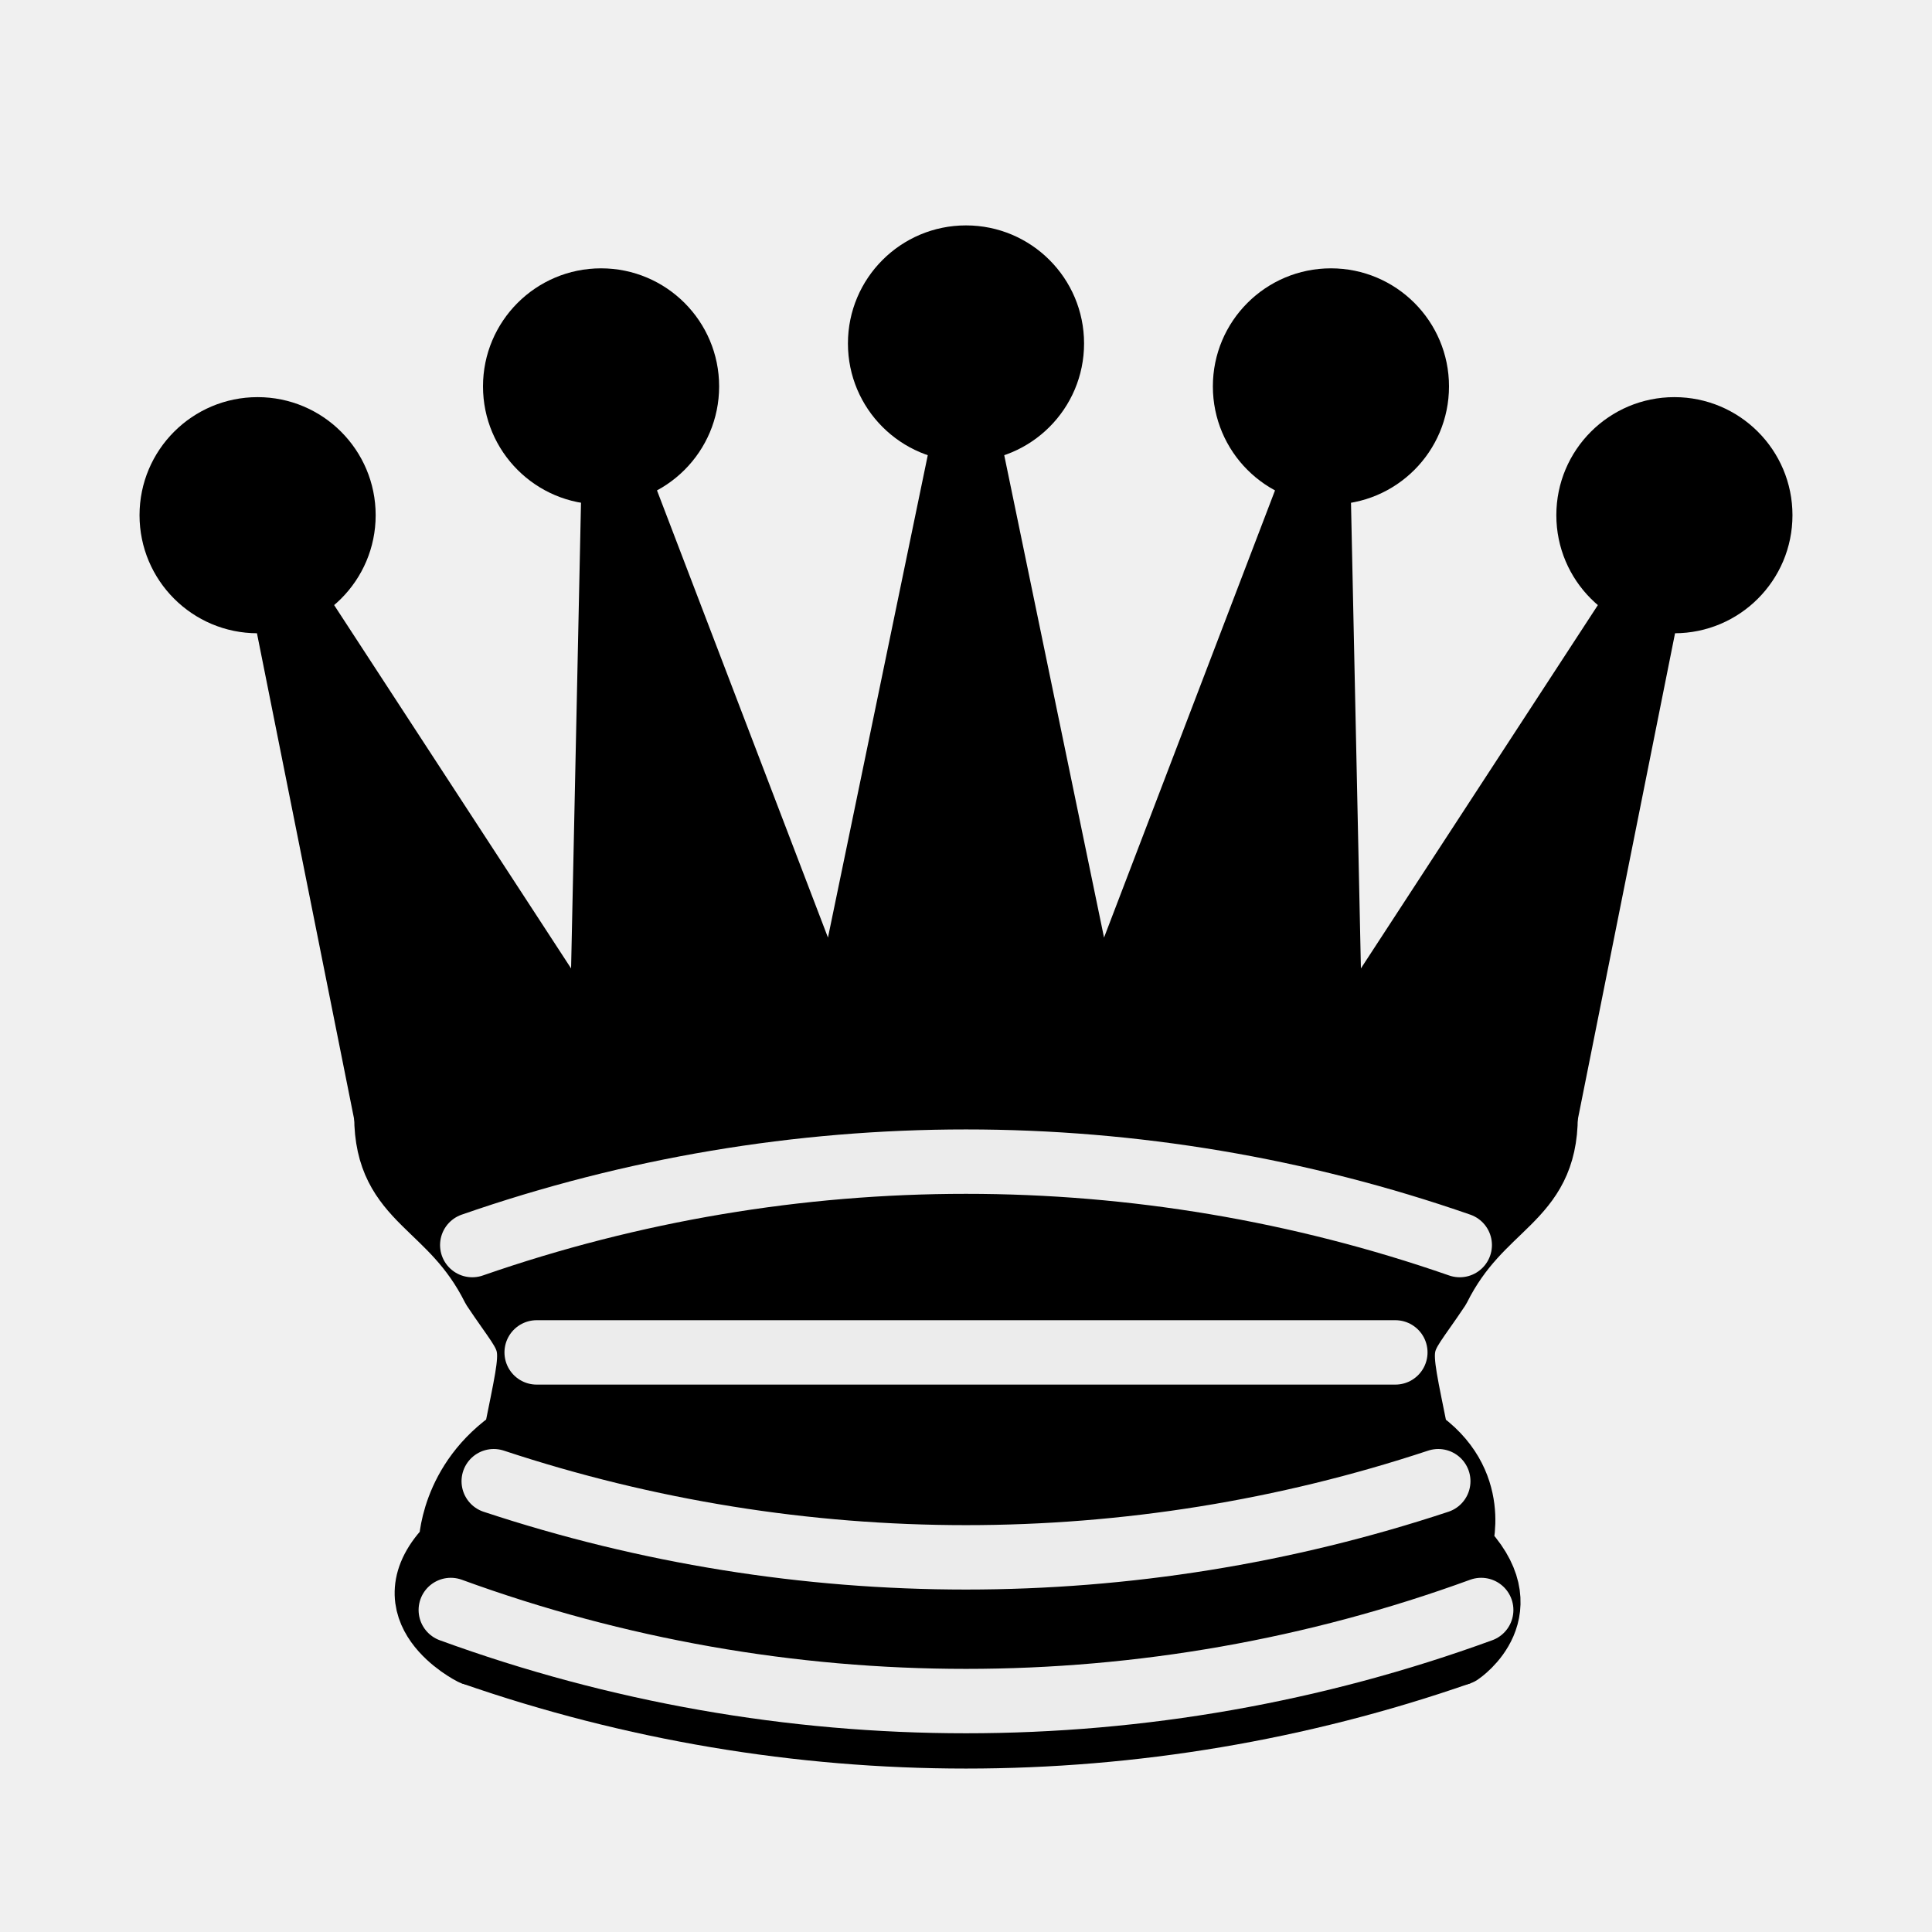
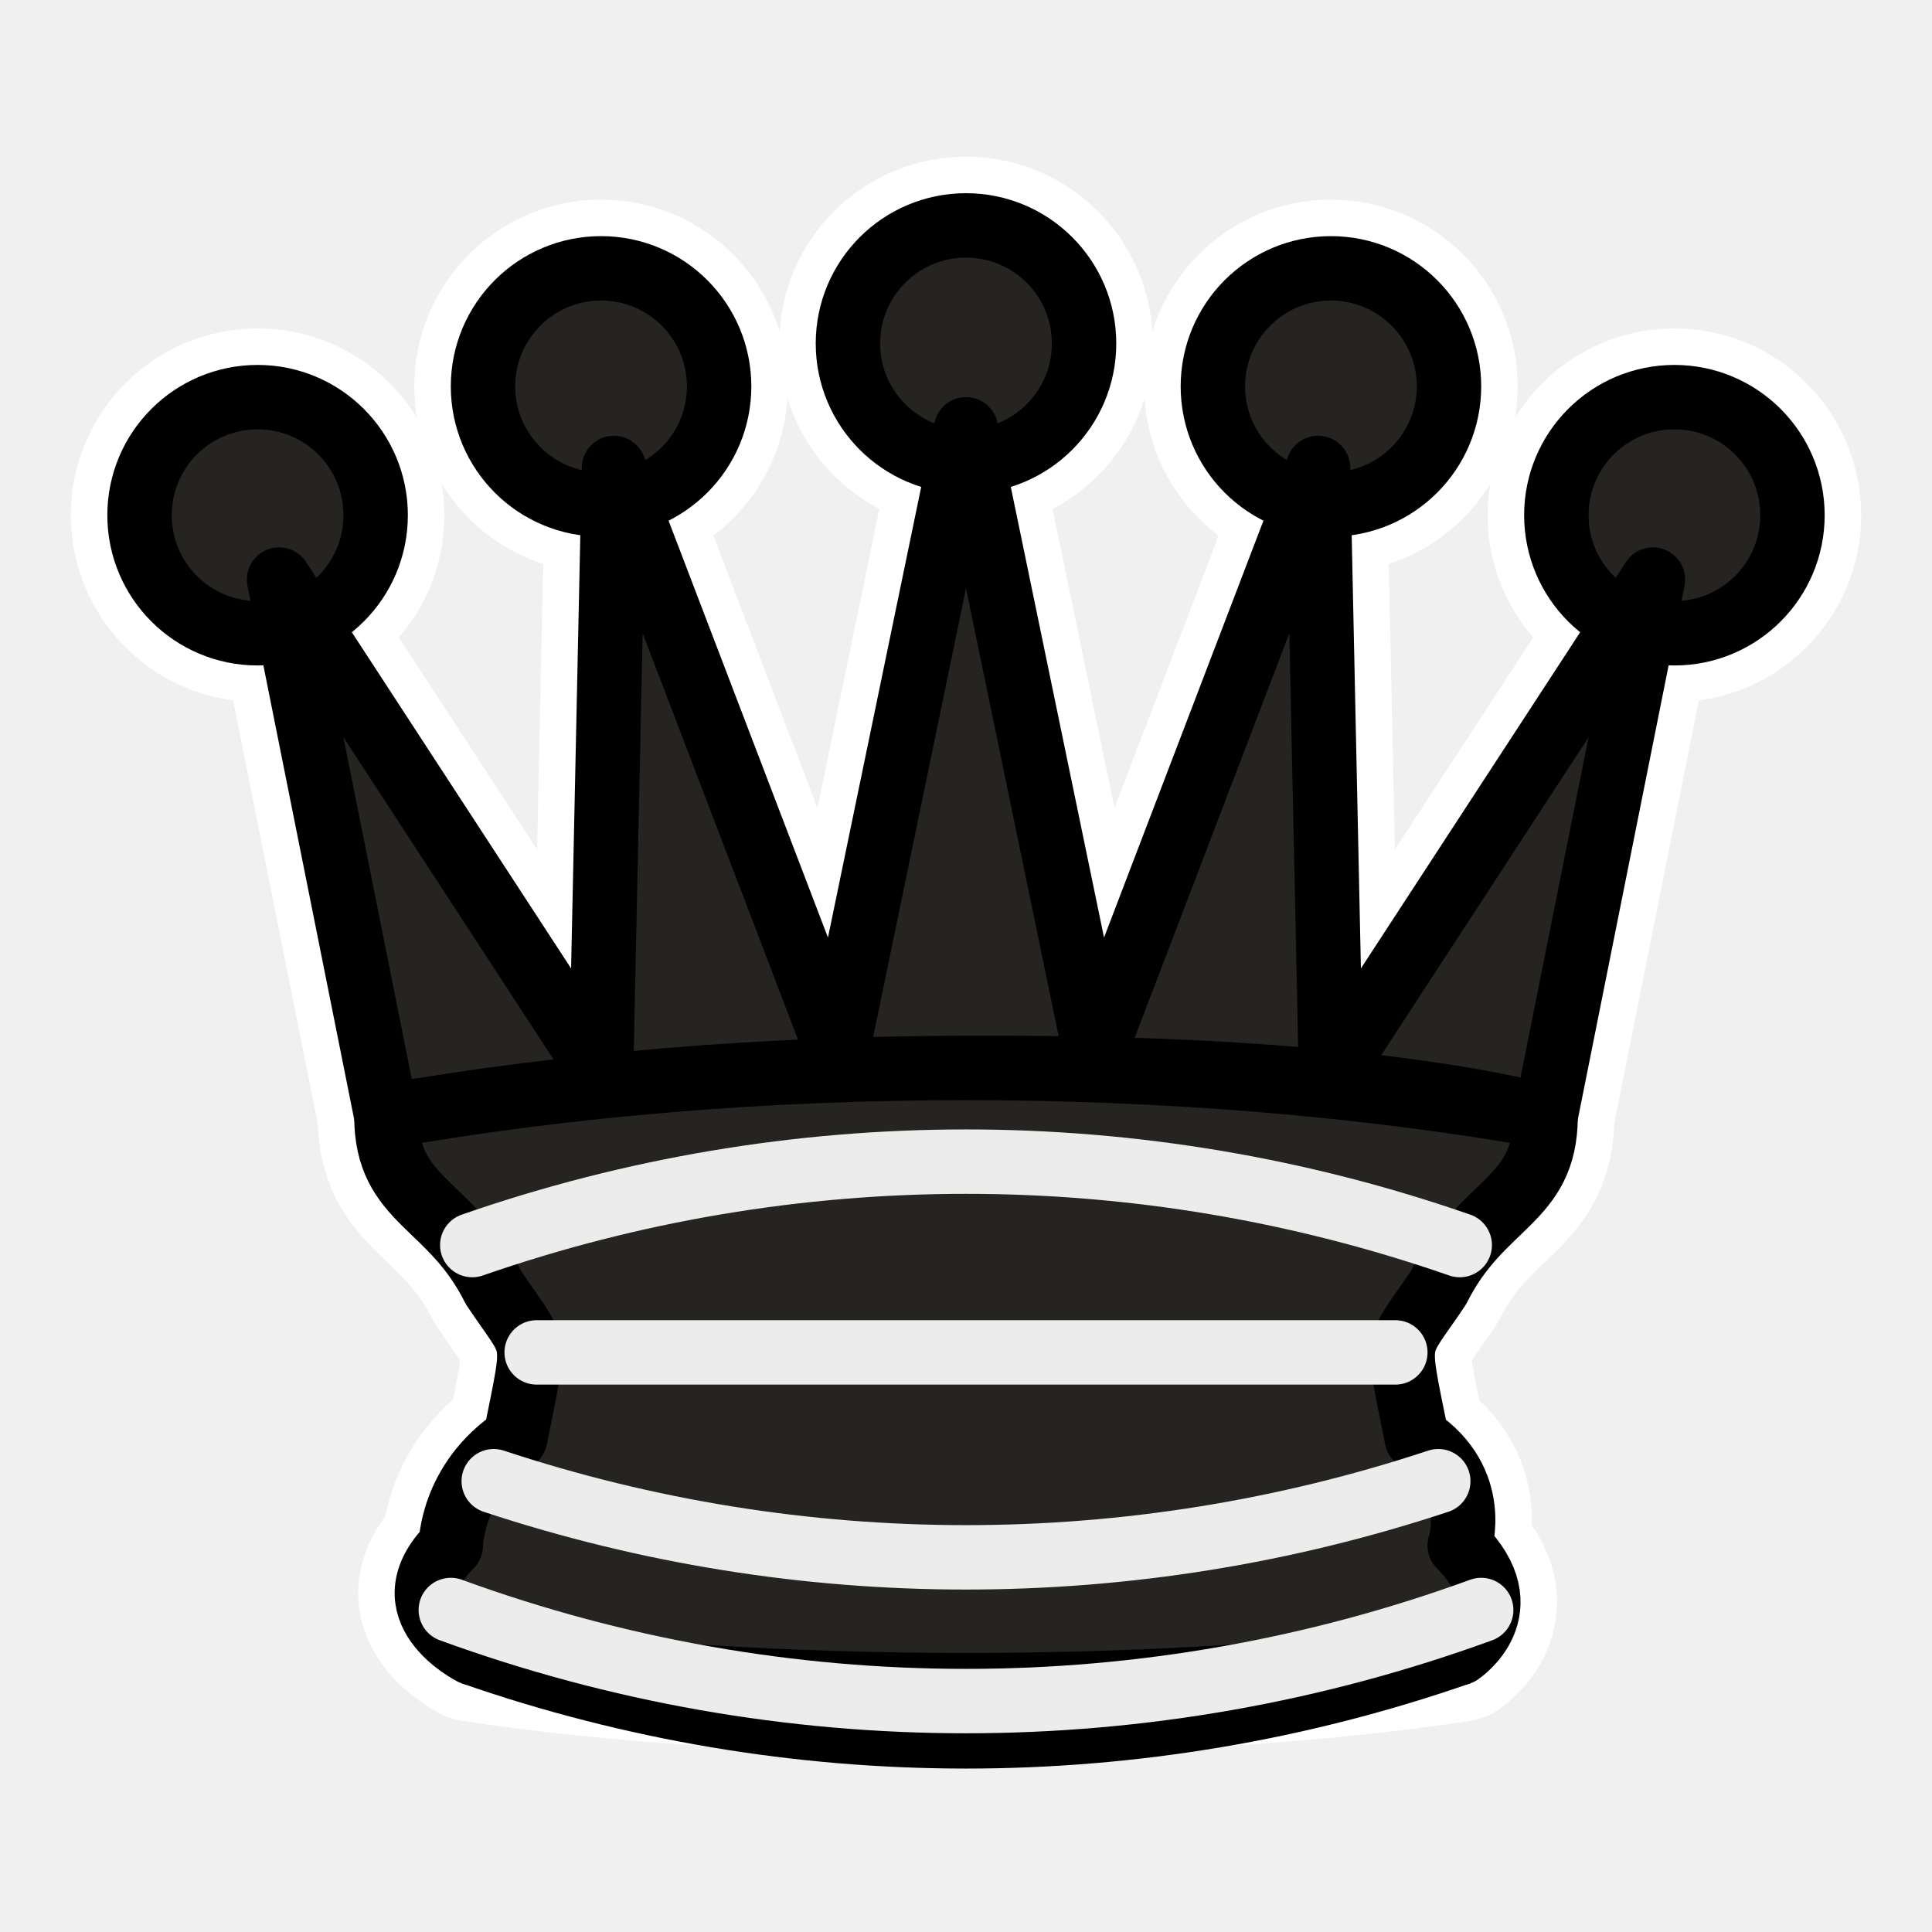
<svg xmlns="http://www.w3.org/2000/svg" style="color-scheme:light only" width="45" height="45" viewBox="0 0 45 45">
+   <g fill="none" stroke="#ffffff" stroke-linecap="round" stroke-linejoin="round" stroke-width="3.2">
+     <circle cx="6" cy="12" r="2.75" />
+     <circle cx="14" cy="9" r="2.75" />
+     <circle cx="22.5" cy="8" r="2.75" />
+     <circle cx="31" cy="9" r="2.75" />
+     <circle cx="39" cy="12" r="2.75" />
+     <path d="M9 26c8.5-1.5 21-1.5 27 0l2.5-12.5L31 25l-.3-14.1-5.2 13.6-3-14.5-3 14.5-5.2-13.6L14 25 6.5 13.5z" />
+     <path d="M9 26c0 2 1.5 2 2.5 4 1 1.5 1 1 .5 3.5-1.5 1-1.5 2.5-1.5 2.5-1.5 1.5.5 2.5.5 2.5 6.5 1 16.5 1 23 0 0 0 1.5-1 0-2.5 0 0 .5-1.5-1-2.5-.5-2.5-.5-2 .5-3.5 1-2 2.5-2 2.5-4-8.5-1.5-18.5-1.5-27 0z" />
+   </g>
  <g fill-rule="evenodd" stroke="#000" stroke-linecap="round" stroke-linejoin="round" stroke-width="1.5">
-     <g stroke="none">
+     <g fill="#262421" stroke="#000">
      <circle cx="6" cy="12" r="2.75" />
      <circle cx="14" cy="9" r="2.75" />
      <circle cx="22.5" cy="8" r="2.75" />
      <circle cx="31" cy="9" r="2.75" />
      <circle cx="39" cy="12" r="2.75" />
    </g>
-     <path stroke-linecap="butt" d="M9 26c8.5-1.5 21-1.5 27 0l2.5-12.5L31 25l-.3-14.1-5.2 13.6-3-14.5-3 14.5-5.2-13.6L14 25 6.5 13.5z" />
-     <path stroke-linecap="butt" d="M9 26c0 2 1.5 2 2.5 4 1 1.5 1 1 .5 3.5-1.5 1-1.5 2.5-1.5 2.5-1.5 1.5.5 2.5.5 2.5 6.5 1 16.5 1 23 0 0 0 1.5-1 0-2.5 0 0 .5-1.5-1-2.5-.5-2.5-.5-2 .5-3.5 1-2 2.5-2 2.5-4-8.5-1.5-18.5-1.5-27 0z" />
+     <path fill="#262421" stroke-linecap="butt" d="M9 26c8.5-1.5 21-1.5 27 0l2.5-12.5L31 25l-.3-14.1-5.2 13.6-3-14.5-3 14.5-5.2-13.6L14 25 6.5 13.5z" />
+     <path fill="#262421" stroke-linecap="butt" d="M9 26c0 2 1.5 2 2.5 4 1 1.5 1 1 .5 3.5-1.5 1-1.5 2.5-1.5 2.5-1.5 1.5.5 2.5.5 2.5 6.5 1 16.5 1 23 0 0 0 1.5-1 0-2.5 0 0 .5-1.5-1-2.5-.5-2.5-.5-2 .5-3.5 1-2 2.5-2 2.5-4-8.5-1.5-18.5-1.5-27 0z" />
    <path fill="none" stroke-linecap="butt" d="M11 38.5a35 35 1 0 0 23 0" />
    <path fill="none" stroke="#ececec" d="M11 29a35 35 1 0 1 23 0m-21.5 2.5h20m-21 3a35 35 1 0 0 22 0m-23 3a35 35 1 0 0 24 0" />
  </g>
</svg>
